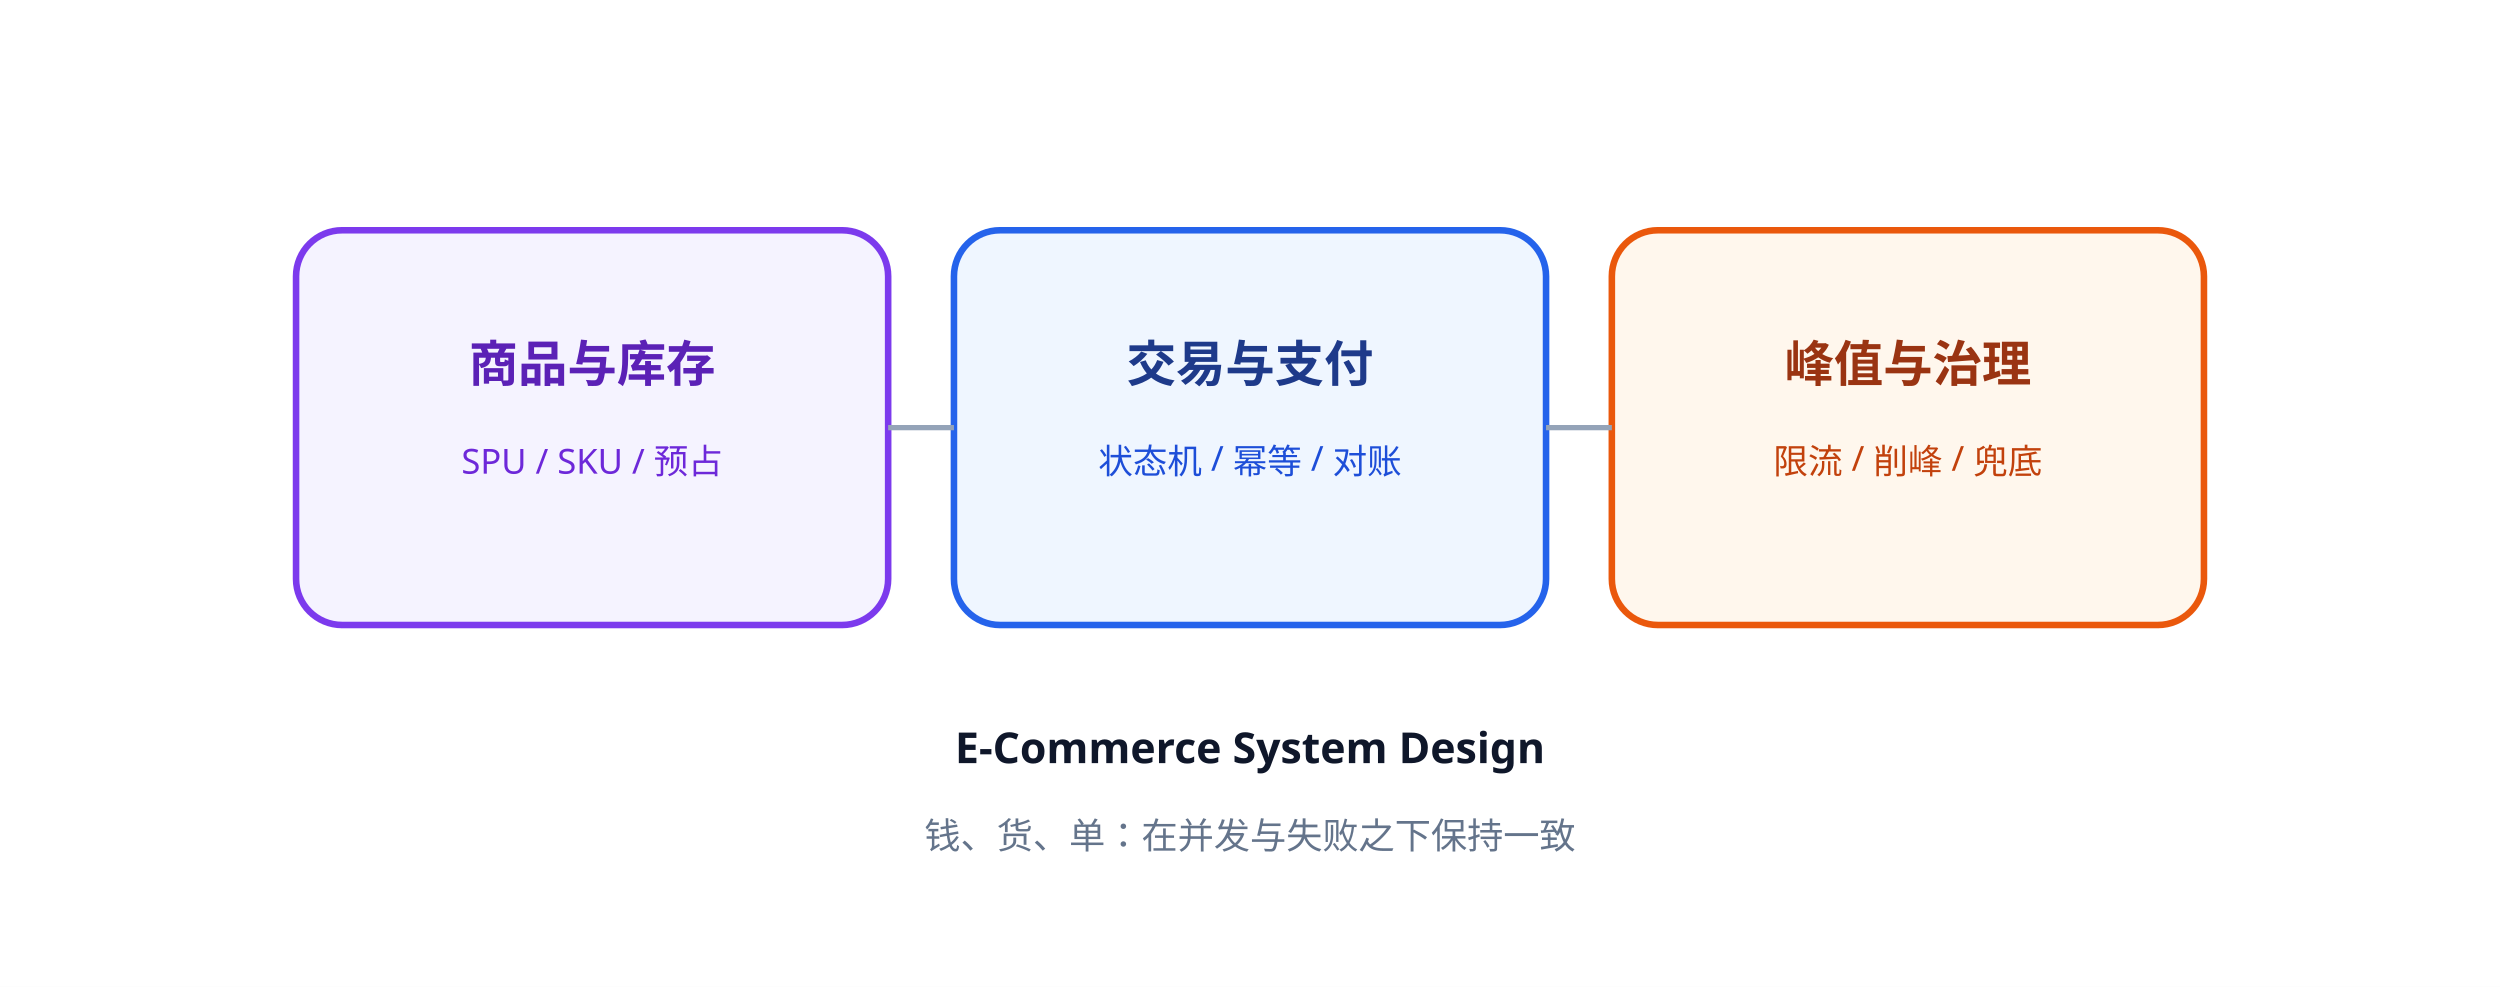
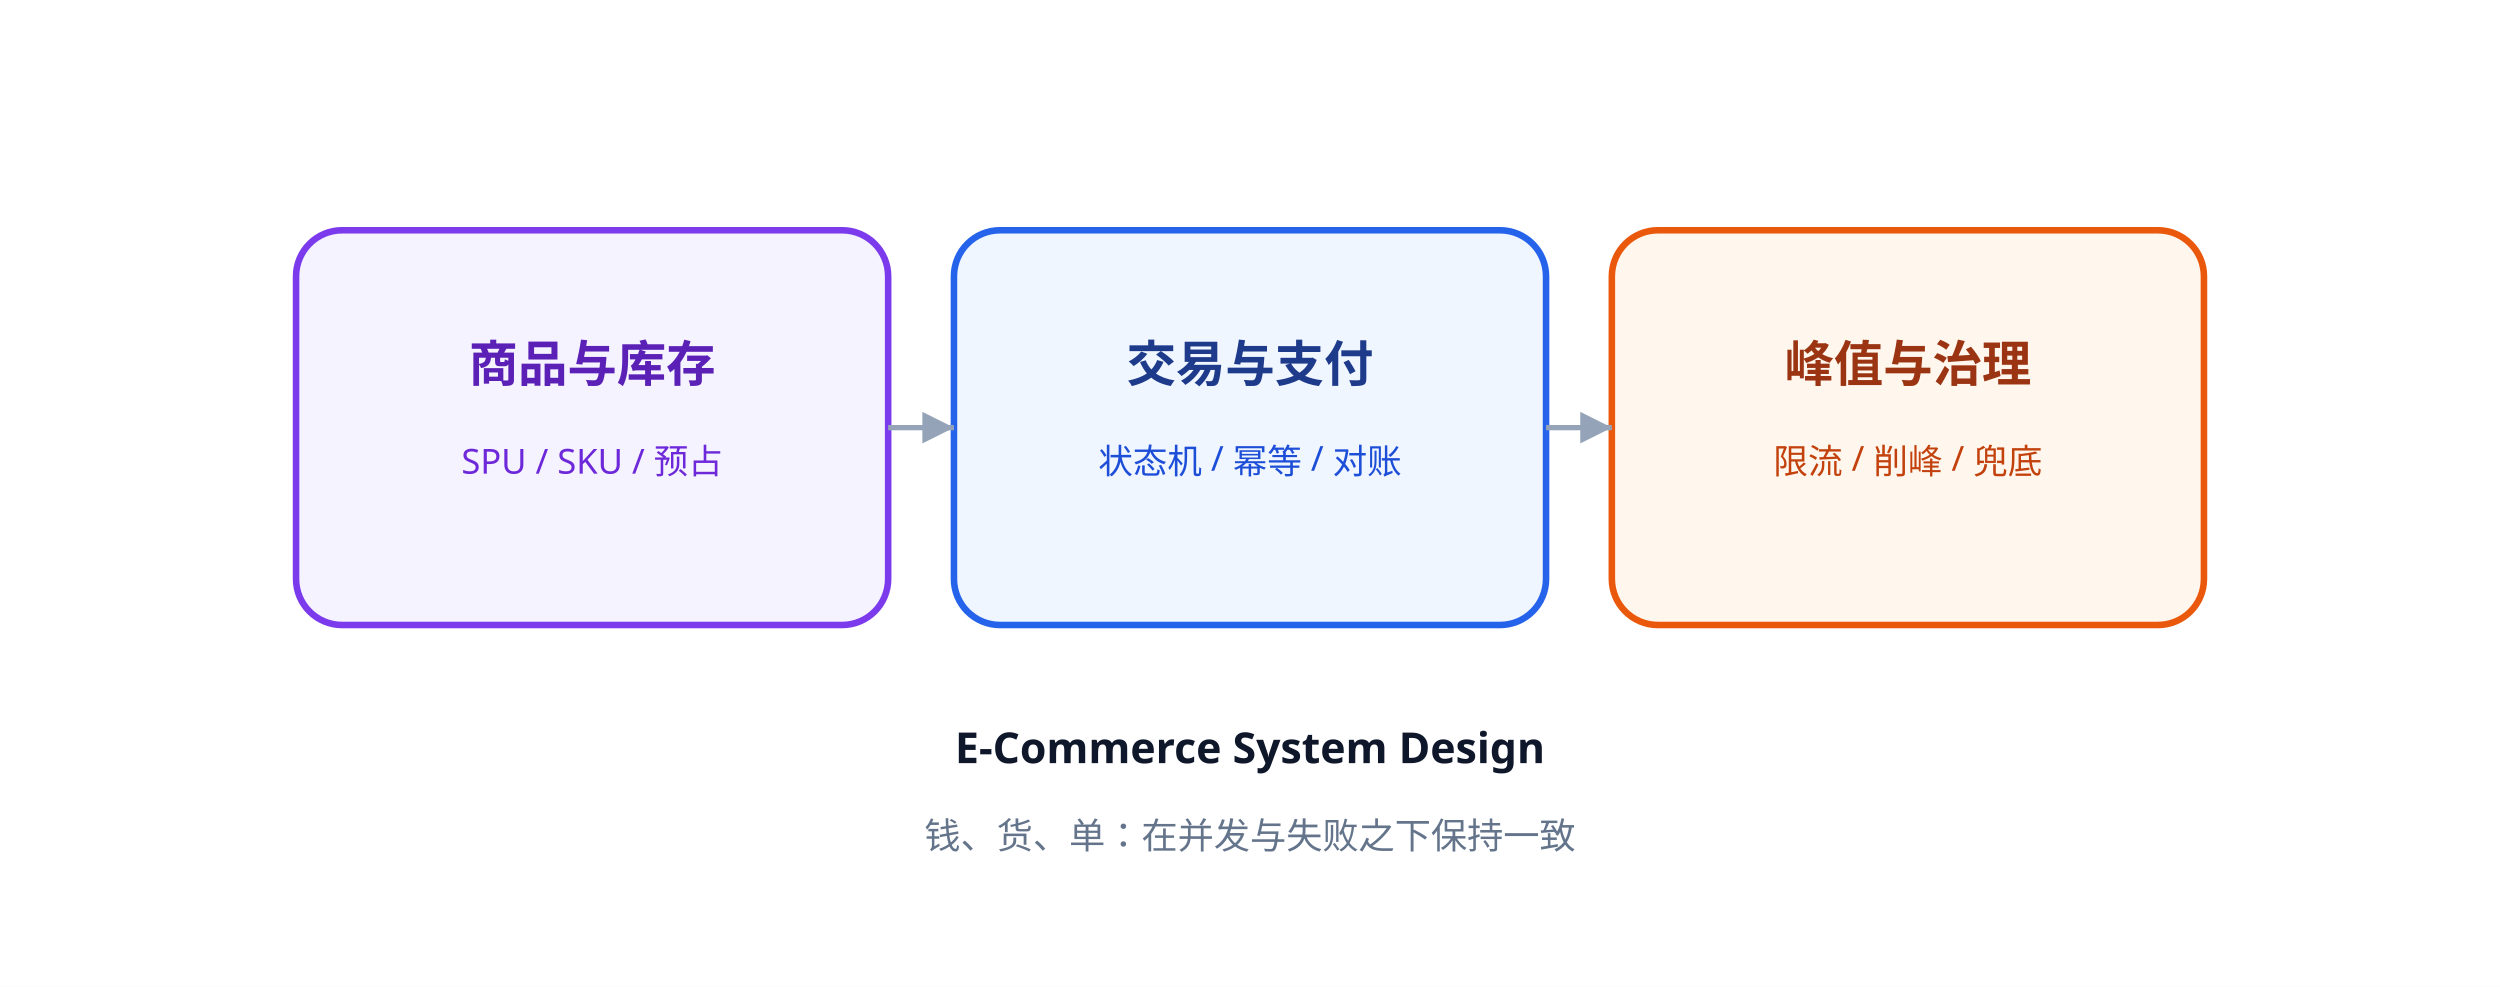
<svg xmlns="http://www.w3.org/2000/svg" viewBox="0 0 760 300" width="760" height="300" font-family="Microsoft YaHei, PingFang SC, sans-serif">
  <rect width="760" height="300" fill="#FFFFFF" />
+   <defs>
+     <marker id="arw" markerWidth="8" markerHeight="8" refX="6" refY="3" orient="auto">
+       <path d="M0,0 L6,3 L0,6 z" fill="#94A3B8" />
+     </marker>
+   </defs>
  <rect x="90" y="70" width="180" height="120" rx="14" fill="#F5F3FF" stroke="#7C3AED" stroke-width="2" />
  <text x="180" y="116" text-anchor="middle" font-size="15" fill="#5B21B6" font-weight="bold">商品与库存</text>
  <text x="180" y="144" text-anchor="middle" font-size="10.5" fill="#6D28D9">SPU / SKU / 预占</text>
  <rect x="290" y="70" width="180" height="120" rx="14" fill="#EFF6FF" stroke="#2563EB" stroke-width="2" />
  <text x="380" y="116" text-anchor="middle" font-size="15" fill="#1E3A8A" font-weight="bold">交易与支付</text>
  <text x="380" y="144" text-anchor="middle" font-size="10.5" fill="#1D4ED8">状态机 / 幂等 / 对账</text>
  <rect x="490" y="70" width="180" height="120" rx="14" fill="#FFF7ED" stroke="#EA580C" stroke-width="2" />
  <text x="580" y="116" text-anchor="middle" font-size="15" fill="#9A3412" font-weight="bold">峰值与治理</text>
  <text x="580" y="144" text-anchor="middle" font-size="10.5" fill="#C2410C">限流 / 削峰 / 兜底</text>
  <line x1="270" y1="130" x2="290" y2="130" stroke="#94A3B8" stroke-width="1.6" marker-end="url(#arw)" />
  <line x1="470" y1="130" x2="490" y2="130" stroke="#94A3B8" stroke-width="1.6" marker-end="url(#arw)" />
  <text x="380" y="232" text-anchor="middle" font-size="13" fill="#0F172A" font-weight="bold">E-Commerce System Design</text>
  <text x="380" y="258" text-anchor="middle" font-size="11" fill="#64748B">钱、货、单：在并发与失败之下保持一致</text>
</svg>
